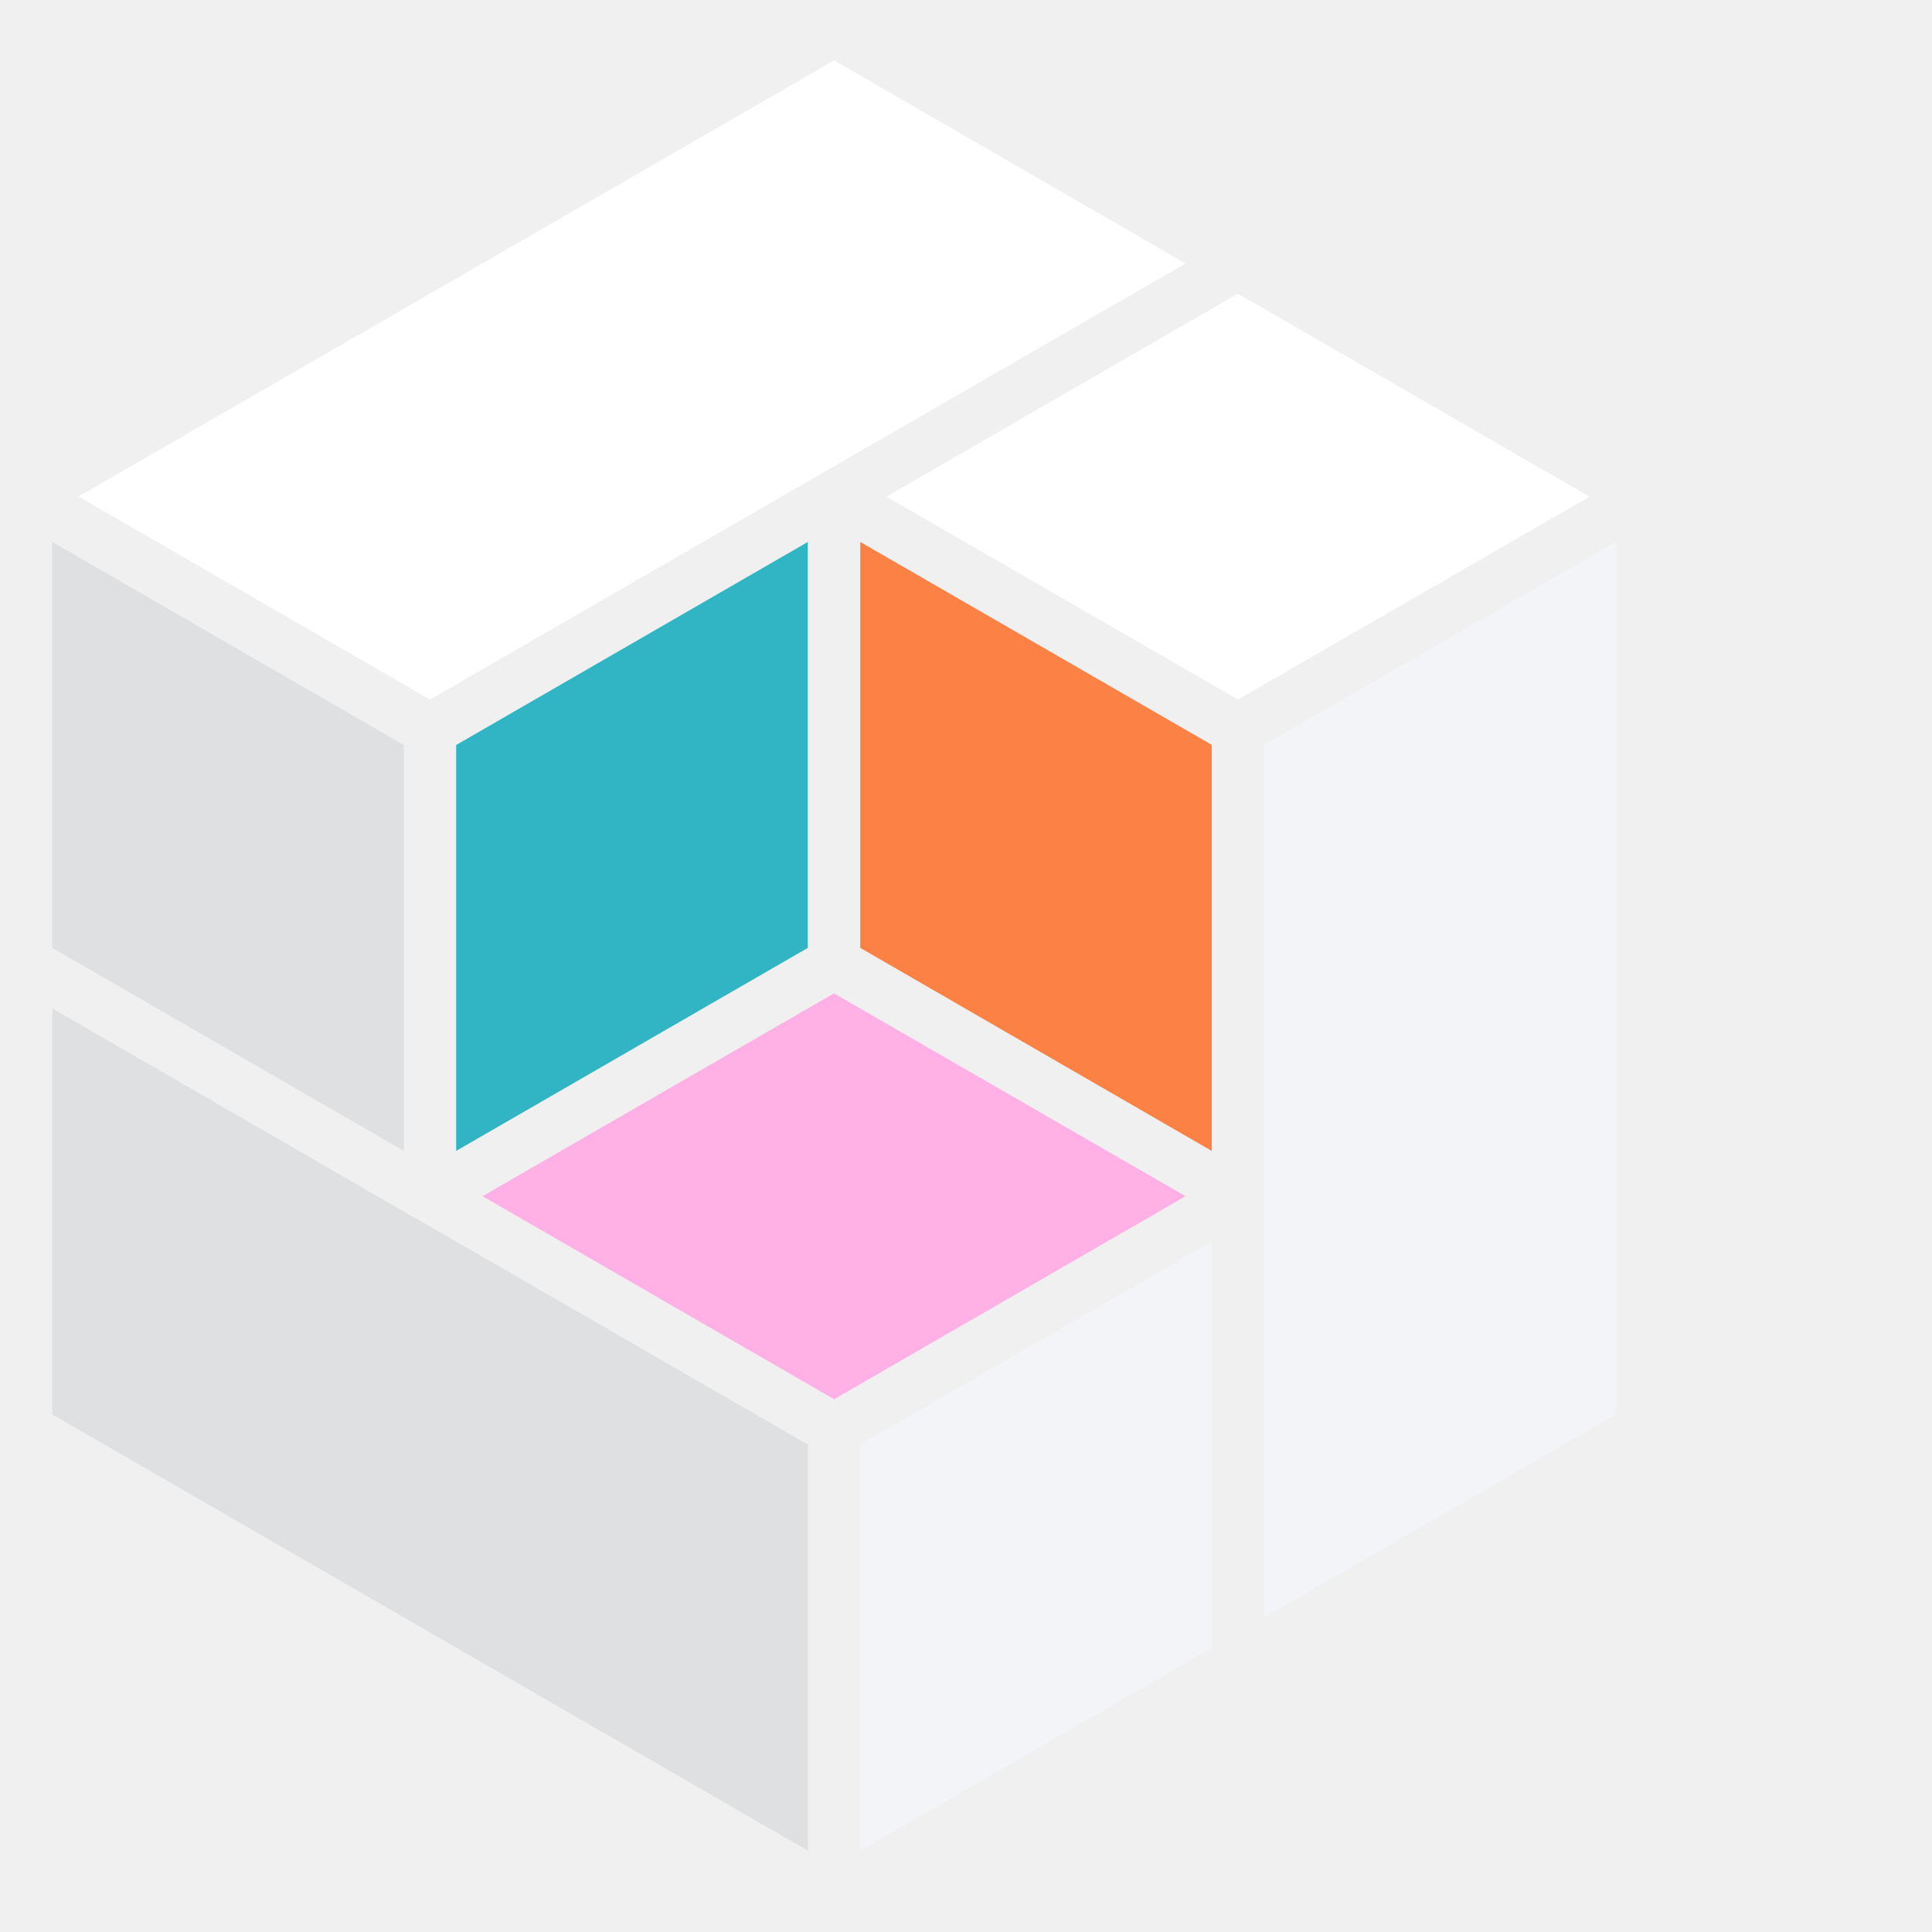
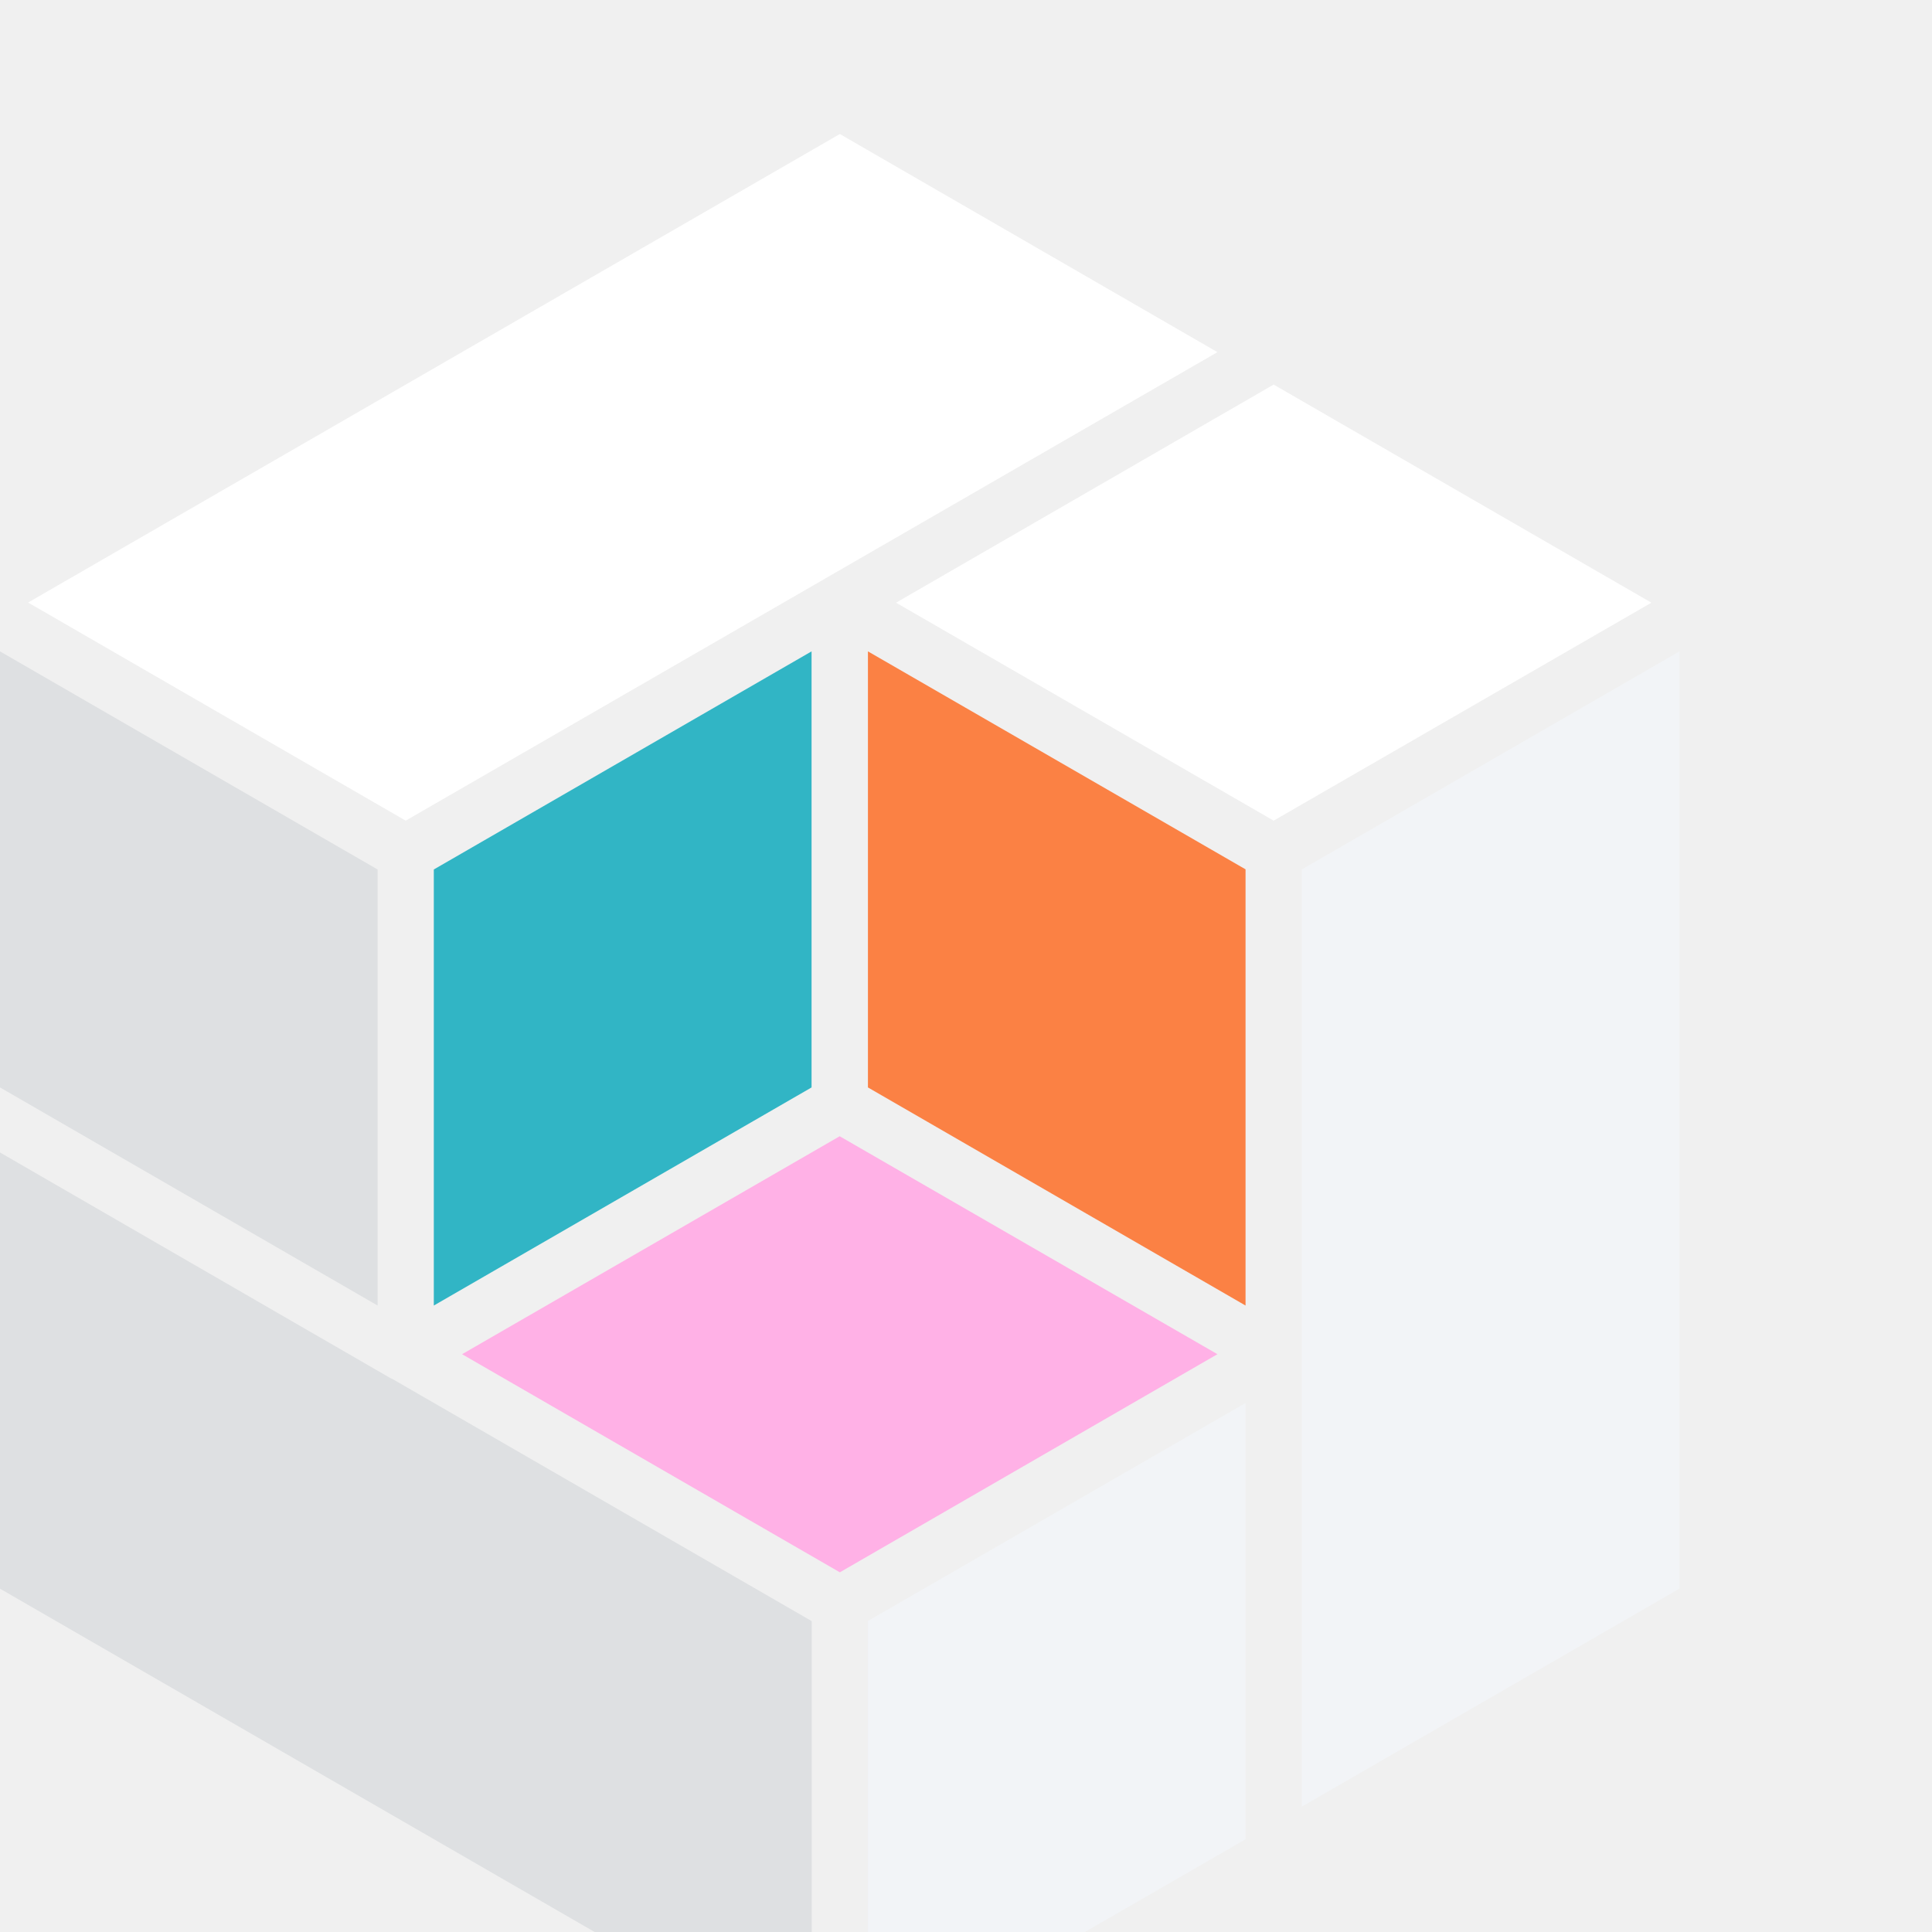
- <svg xmlns="http://www.w3.org/2000/svg" width="151" height="151" viewBox="0 0 151 151" fill="none">
+ <svg xmlns="http://www.w3.org/2000/svg" width="141" height="141" viewBox="4.09 -5.03 140.56 140.56" fill="none">
  <path d="M63.134 74.085V42.36L35.651 58.228V89.953L63.134 74.085Z" fill="#31B5C5" />
  <path d="M4.09 74.085L31.562 89.953V58.228L4.09 42.36V74.085Z" fill="#DEE0E2" />
  <path d="M6.135 38.807L33.606 54.675L92.663 20.59L65.191 4.721L6.135 38.807Z" fill="white" />
  <path d="M92.663 93.493L65.18 77.636L37.708 93.493L65.192 109.362L92.663 93.493Z" fill="#FFB1E6" />
  <path d="M67.236 74.085L94.708 89.953V58.217L67.236 42.36V74.085Z" fill="#FB8144" />
  <path d="M32.602 95.28C32.602 95.28 32.59 95.28 32.578 95.28L4.09 78.816V110.553L63.147 144.65V112.913L32.613 95.28H32.602Z" fill="#DEE0E2" />
  <path d="M124.236 38.818L96.752 22.95L69.281 38.818L96.752 54.675L124.236 38.818Z" fill="white" />
  <path d="M98.798 126.411L126.281 110.543V42.36L98.798 58.228V126.411Z" fill="#F2F4F7" />
  <path d="M94.708 97.045L67.236 112.902V144.638L94.708 128.782V97.045Z" fill="#F2F4F7" />
</svg>
